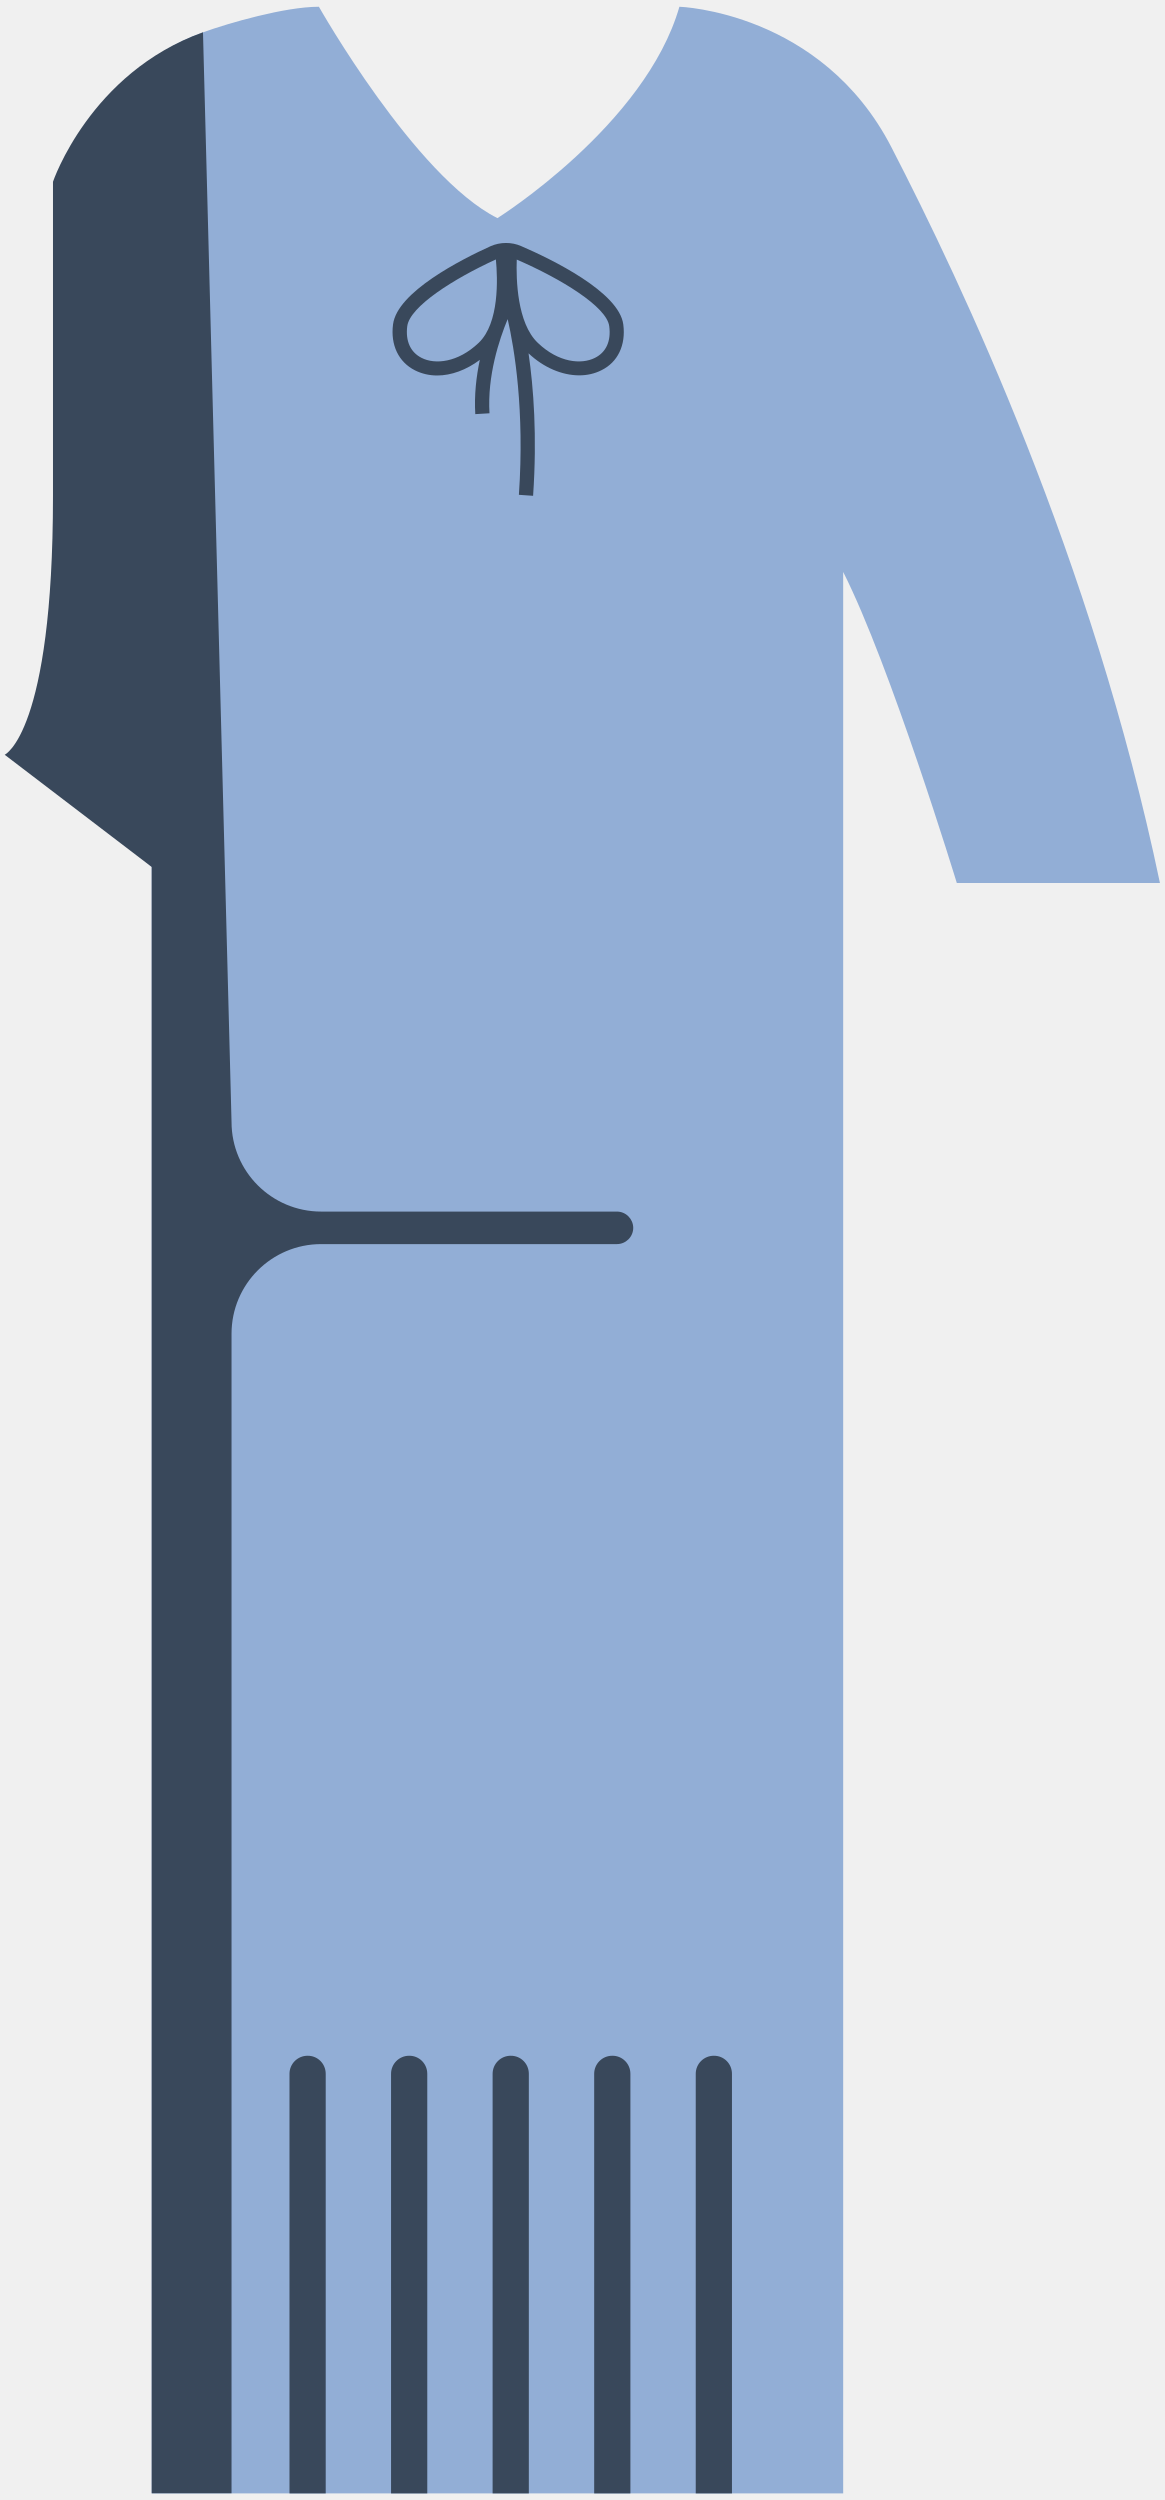
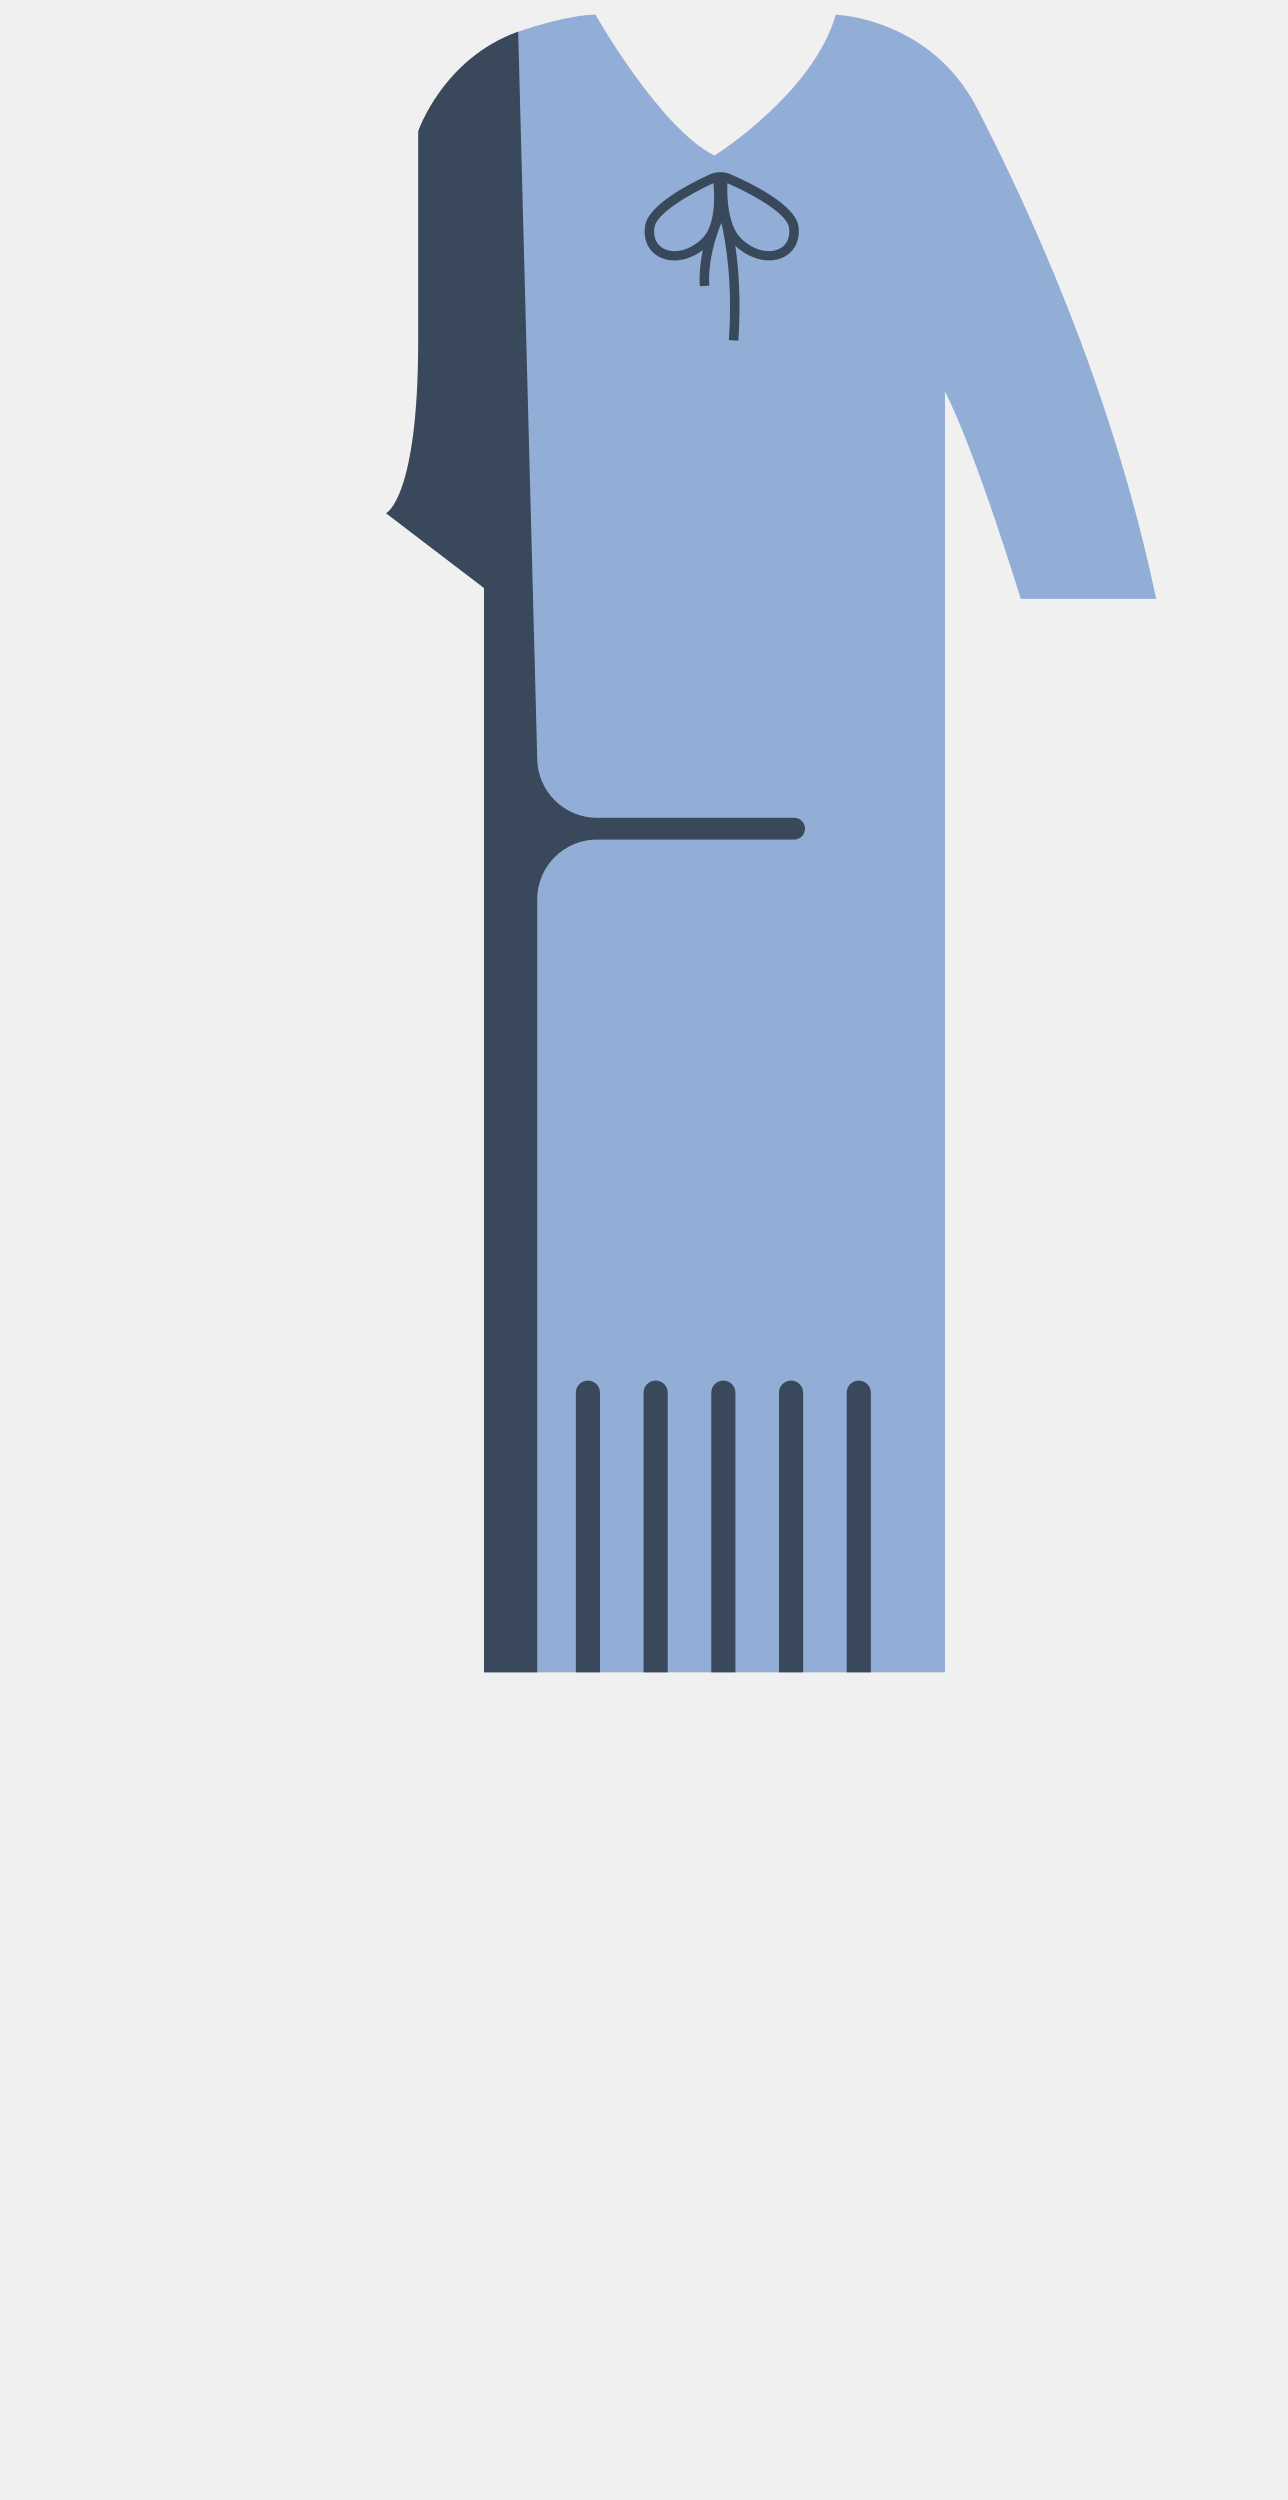
- <svg xmlns="http://www.w3.org/2000/svg" width="82" height="176" viewBox="0 0 82 176" fill="none">
-   <g clip-path="url(#clip0_301_2481)">
-     <path d="M81.66 62.165H67.36C67.36 62.165 62.69 46.845 59.36 40.265V175.535H10.68V61.035L2.34 53.135C2.34 53.135 5.74 51.605 5.74 34.925C5.74 18.245 5.74 12.795 5.74 12.795C5.74 12.795 6.33 5.115 14.29 2.275C16.1 1.625 20.06 0.475 22.45 0.475C22.45 0.475 29.23 12.455 35.02 15.355C35.02 15.355 45.44 8.815 47.83 0.475C47.83 0.475 57.83 0.795 62.76 10.375C67.7 19.945 76.89 39.355 81.66 62.165Z" fill="#92AED6" />
-     <path d="M43.88 22.845C43.59 20.555 38.82 18.245 36.69 17.325C36.35 17.175 35.99 17.105 35.62 17.105C35.24 17.105 34.87 17.185 34.53 17.335C32.48 18.265 27.96 20.555 27.67 22.835C27.48 24.285 28.06 25.495 29.22 26.075C29.7 26.315 30.23 26.435 30.78 26.435C31.77 26.435 32.83 26.045 33.78 25.335C33.53 26.505 33.38 27.815 33.46 29.155L34.46 29.095C34.3 26.455 35.14 23.915 35.74 22.465C36.21 24.515 36.94 28.875 36.53 34.835L37.53 34.905C37.82 30.685 37.56 27.285 37.21 24.875C38.28 25.885 39.58 26.425 40.78 26.425C41.33 26.425 41.87 26.305 42.34 26.065C43.49 25.505 44.07 24.295 43.88 22.845ZM29.68 25.195C28.89 24.795 28.54 24.005 28.67 22.965C28.85 21.585 31.93 19.625 34.91 18.265C35.04 19.605 35.16 22.745 33.7 24.135C32.23 25.535 30.62 25.675 29.68 25.195ZM41.88 25.195C40.93 25.675 39.32 25.535 37.86 24.135C36.4 22.745 36.33 19.645 36.38 18.275C39.5 19.625 42.72 21.595 42.89 22.965C43.03 24.015 42.67 24.805 41.88 25.195Z" fill="#39485B" />
-     <path d="M43.43 85.295H22.61C19.13 85.295 16.3 82.475 16.3 78.985L14.29 2.275C6.33 5.115 3.73 12.795 3.73 12.795C3.73 12.795 3.73 18.245 3.73 34.925C3.73 51.605 0.33 53.135 0.33 53.135L10.68 61.035V175.525H16.3V93.895C16.3 90.415 19.12 87.585 22.61 87.585H43.43C44.06 87.585 44.58 87.075 44.58 86.435C44.57 85.805 44.06 85.295 43.43 85.295Z" fill="#39485B" />
-     <path d="M22.93 145.995V175.535H20.38V145.995C20.38 145.295 20.95 144.725 21.65 144.725C22.36 144.715 22.93 145.285 22.93 145.995Z" fill="#39485B" />
-     <path d="M30.08 145.995V175.535H27.53V145.995C27.53 145.295 28.1 144.725 28.8 144.725C29.51 144.715 30.08 145.285 30.08 145.995Z" fill="#39485B" />
-     <path d="M37.23 145.995V175.535H34.68V145.995C34.68 145.295 35.25 144.725 35.95 144.725C36.66 144.715 37.23 145.285 37.23 145.995Z" fill="#39485B" />
-     <path d="M44.38 145.995V175.535H41.83V145.995C41.83 145.295 42.4 144.725 43.1 144.725C43.81 144.715 44.38 145.285 44.38 145.995Z" fill="#39485B" />
-     <path d="M51.53 145.995V175.535H48.98V145.995C48.98 145.295 49.55 144.725 50.25 144.725C50.96 144.715 51.53 145.285 51.53 145.995Z" fill="#39485B" />
-   </g>
-   <defs>
-     <clipPath id="clip0_301_2481">
-       <rect width="81.33" height="175.05" fill="white" transform="translate(0.330078 0.474976)" />
-     </clipPath>
-   </defs>
+ <svg xmlns="http://www.w3.org/2000/svg" width="136" height="264" viewBox="0 0 136 264" fill="none">
+   <path d="M122.09 63.24H107.79C107.79 63.24 103.12 47.92 99.79 41.34V176.6H51.109V62.11L42.77 54.21C42.77 54.21 46.169 52.68 46.169 36C46.169 19.32 46.169 13.87 46.169 13.87C46.169 13.87 46.76 6.19 54.719 3.35C56.529 2.7 60.489 1.55 62.88 1.55C62.88 1.55 69.659 13.53 75.45 16.43C75.45 16.43 85.87 9.89 88.26 1.55C88.26 1.55 98.26 1.87 103.19 11.45C108.13 21.02 117.32 40.43 122.09 63.24Z" fill="#92AED6" />
+   <path d="M84.32 23.92C84.03 21.63 79.26 19.32 77.13 18.4C76.79 18.25 76.43 18.18 76.06 18.18C75.68 18.18 75.31 18.26 74.97 18.41C72.92 19.34 68.4 21.63 68.11 23.91C67.92 25.36 68.5 26.57 69.66 27.15C70.14 27.39 70.67 27.51 71.22 27.51C72.21 27.51 73.27 27.12 74.22 26.41C73.97 27.58 73.82 28.89 73.9 30.23L74.9 30.17C74.74 27.53 75.58 24.99 76.18 23.54C76.65 25.59 77.38 29.95 76.97 35.91L77.97 35.98C78.26 31.76 78 28.36 77.65 25.95C78.72 26.96 80.02 27.5 81.22 27.5C81.77 27.5 82.31 27.38 82.78 27.14C83.92 26.57 84.5 25.36 84.32 23.92ZM70.11 26.27C69.32 25.87 68.97 25.08 69.1 24.04C69.28 22.66 72.36 20.7 75.34 19.34C75.47 20.68 75.59 23.82 74.13 25.21C72.66 26.61 71.06 26.75 70.11 26.27ZM82.31 26.27C81.36 26.75 79.75 26.61 78.29 25.21C76.83 23.82 76.76 20.72 76.81 19.35C79.93 20.7 83.15 22.67 83.32 24.04C83.46 25.08 83.1 25.87 82.31 26.27Z" fill="#39485B" />
+   <path d="M83.86 86.36H63.04C59.56 86.36 56.73 83.54 56.73 80.05L54.72 3.34C46.76 6.18 44.16 13.86 44.16 13.86C44.16 13.86 44.16 19.31 44.16 35.99C44.16 52.67 40.76 54.2 40.76 54.2L51.11 62.1V176.6H56.73V94.97C56.73 91.49 59.55 88.66 63.04 88.66H83.86C84.49 88.66 85.01 88.15 85.01 87.51C85.01 86.87 84.49 86.36 83.86 86.36Z" fill="#39485B" />
+   <path d="M63.36 147.06V176.6H60.81V147.06C60.81 146.36 61.38 145.79 62.08 145.79C62.79 145.79 63.36 146.36 63.36 147.06Z" fill="#39485B" />
+   <path d="M70.51 147.06V176.6H67.96V147.06C67.96 146.36 68.53 145.79 69.23 145.79C69.94 145.79 70.51 146.36 70.51 147.06Z" fill="#39485B" />
+   <path d="M77.66 147.06V176.6H75.11V147.06C75.11 146.36 75.68 145.79 76.38 145.79C77.09 145.79 77.66 146.36 77.66 147.06Z" fill="#39485B" />
+   <path d="M84.81 147.06V176.6H82.26V147.06C82.26 146.36 82.83 145.79 83.53 145.79C84.24 145.79 84.81 146.36 84.81 147.06Z" fill="#39485B" />
+   <path d="M91.96 147.06V176.6H89.41V147.06C89.41 146.36 89.98 145.79 90.68 145.79C91.39 145.79 91.96 146.36 91.96 147.06Z" fill="#39485B" />
</svg>
